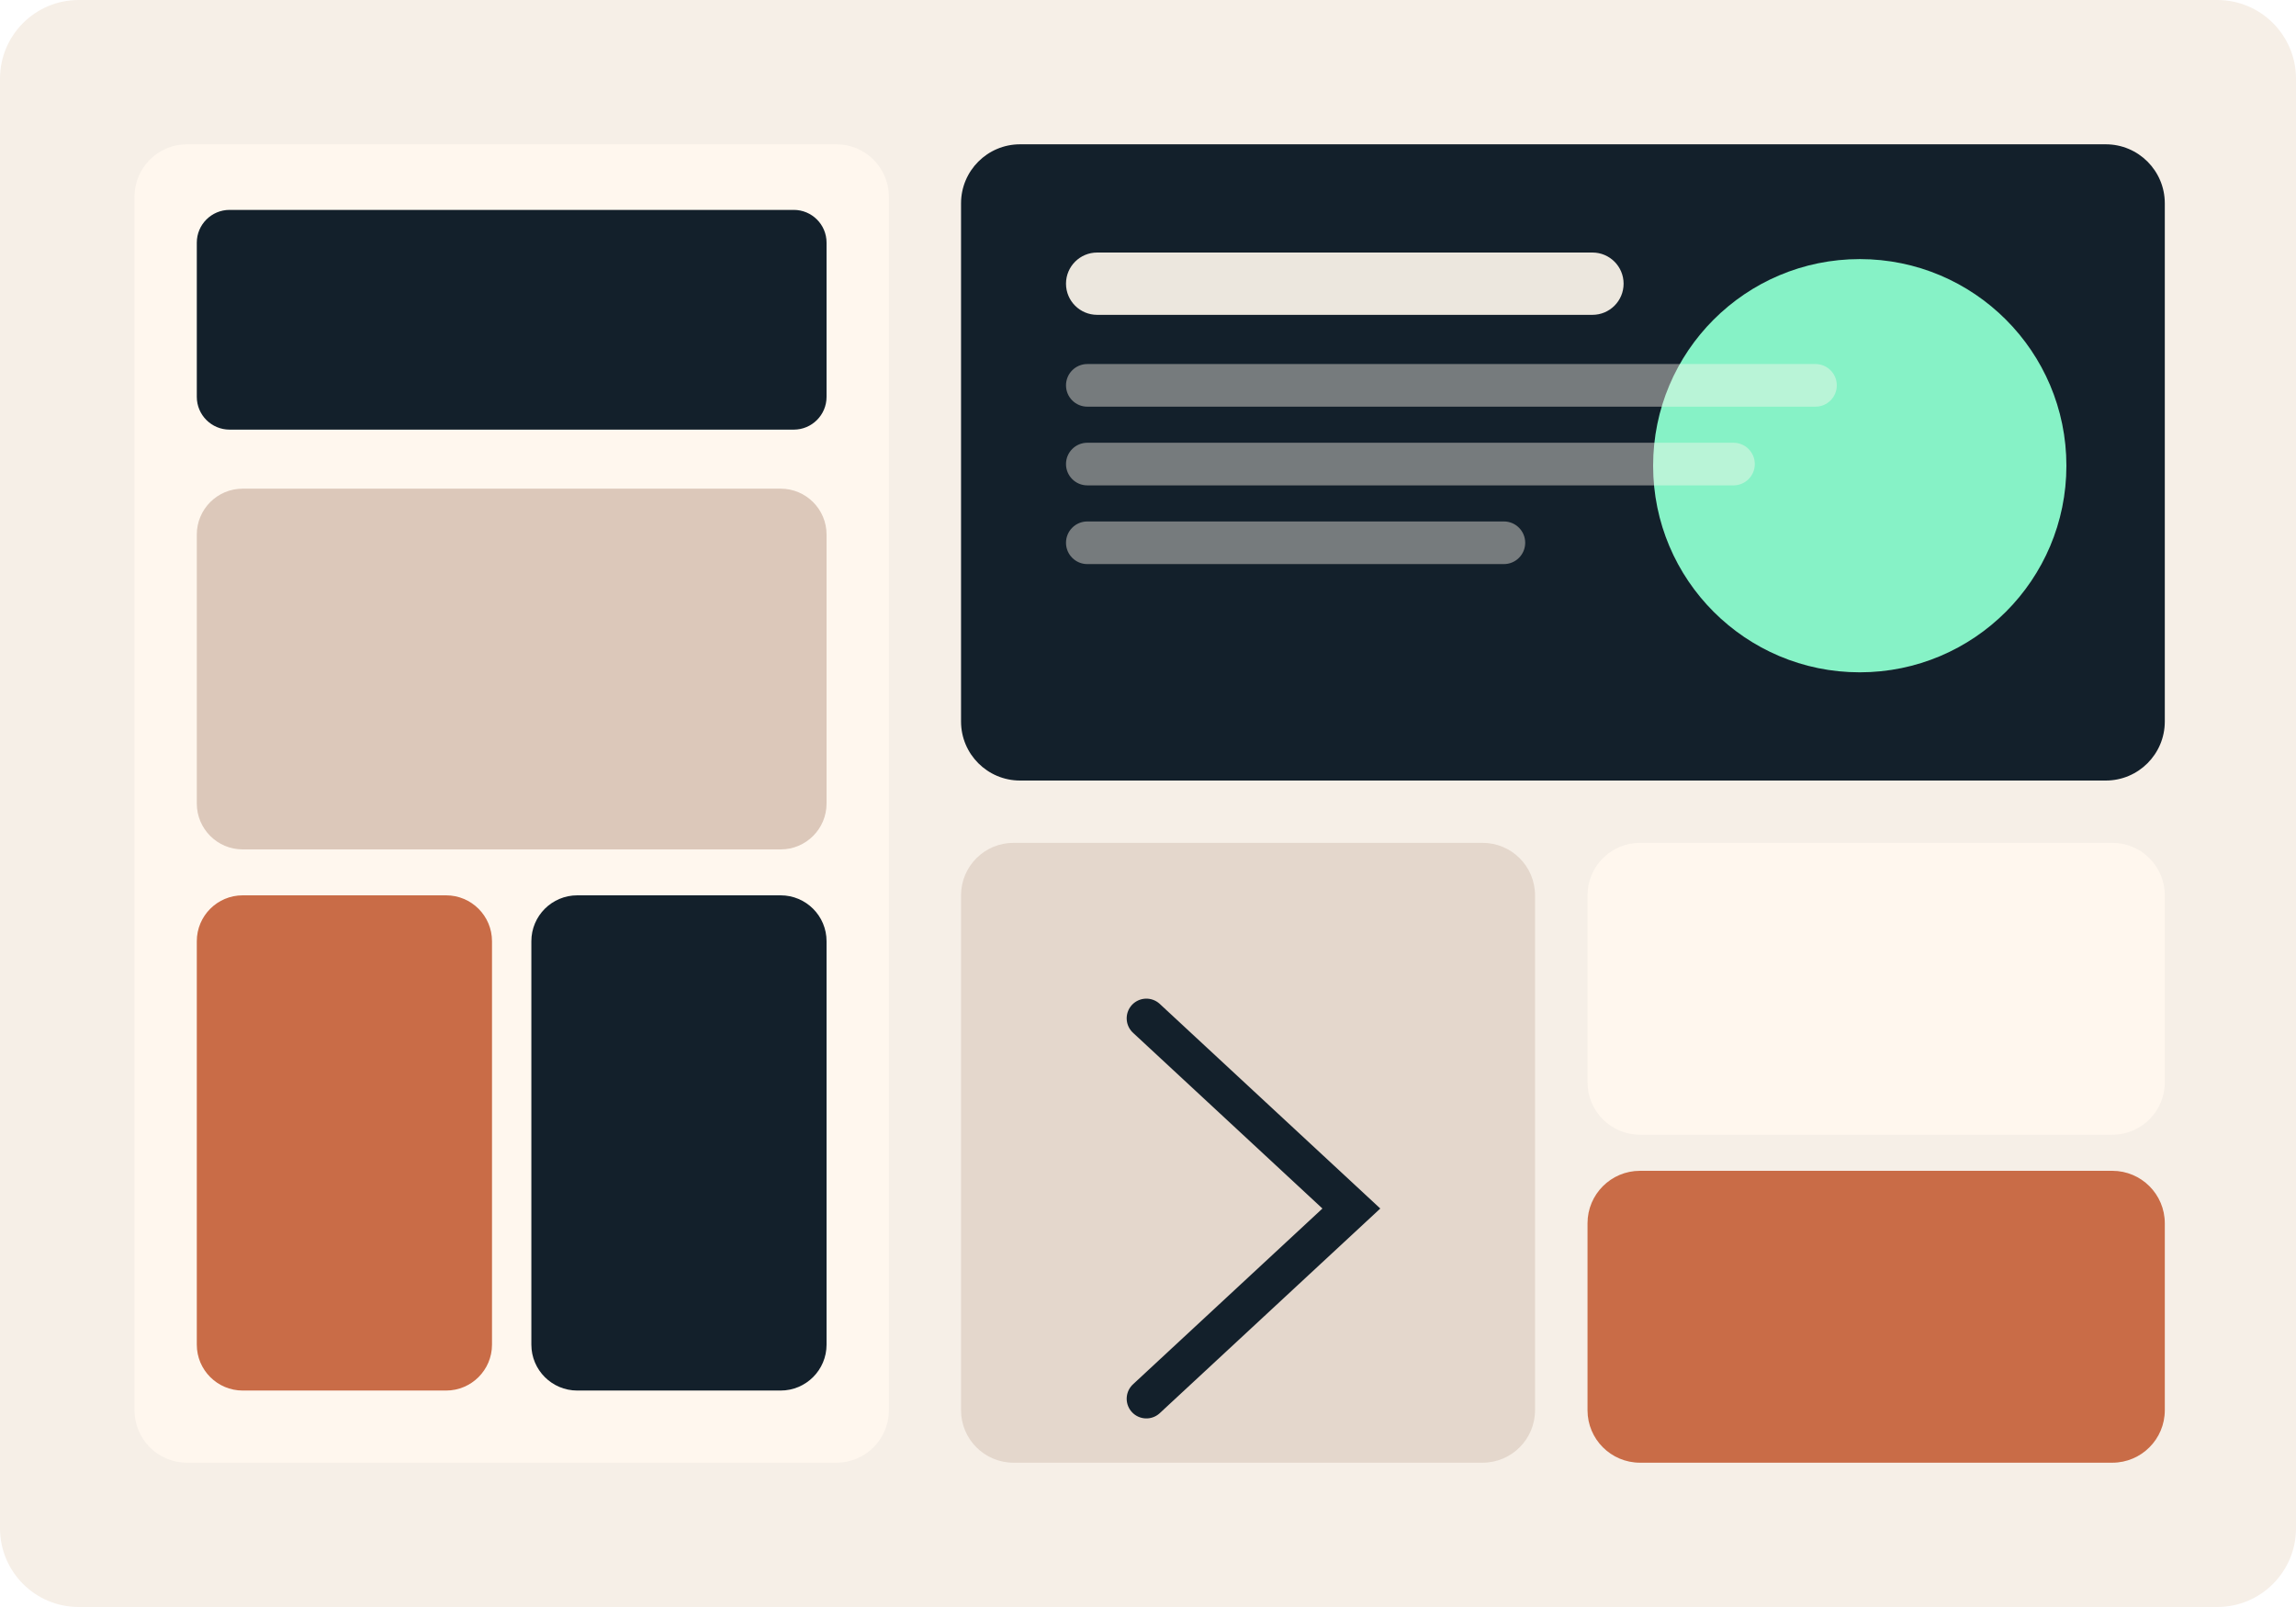
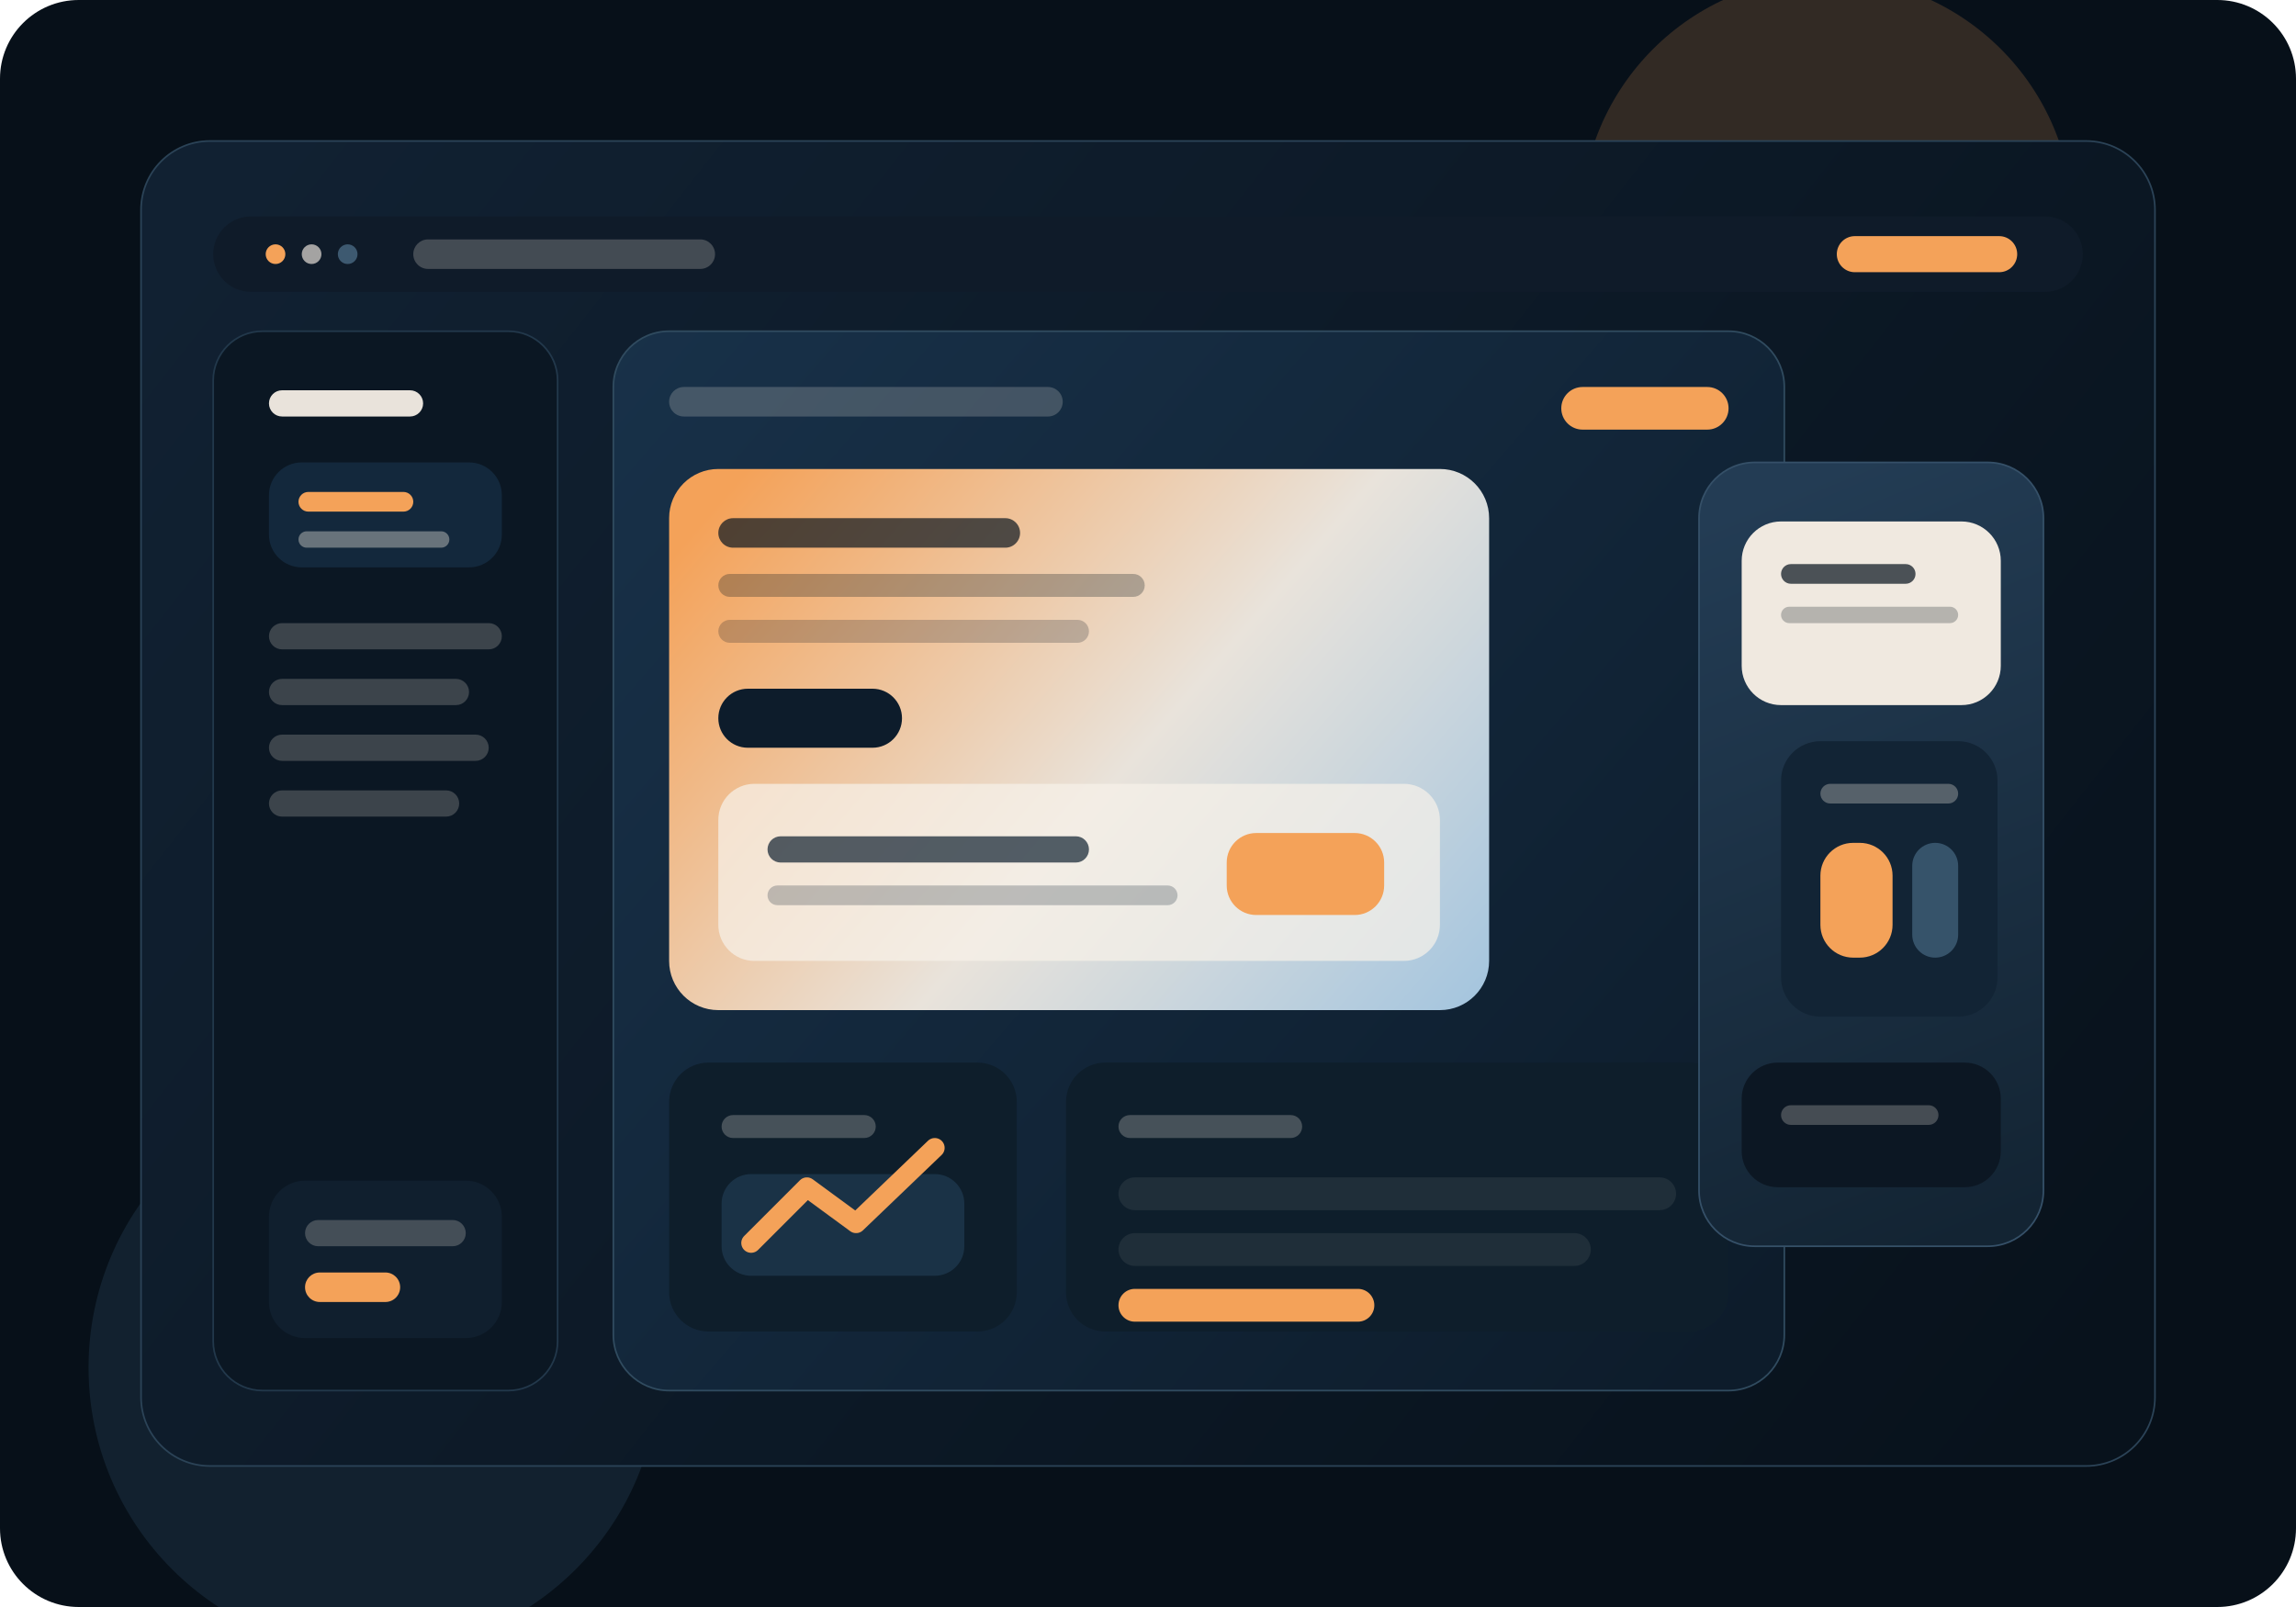
<svg xmlns="http://www.w3.org/2000/svg" width="1400" height="980" viewBox="0 0 1400 980" fill="none">
-   <rect width="1400" height="980" rx="48" fill="#F6EFE7" />
-   <rect x="82" y="88" width="460" height="804" rx="32" fill="#FFF7EE" />
-   <rect x="120" y="128" width="384" height="134" rx="20" fill="#13202B" />
-   <rect x="120" y="298" width="384" height="220" rx="28" fill="#DCC8BA" />
-   <rect x="120" y="546" width="180" height="302" rx="28" fill="#C96C47" />
-   <rect x="324" y="546" width="180" height="302" rx="28" fill="#13202B" />
-   <rect x="586" y="88" width="734" height="388" rx="36" fill="#13202B" />
-   <circle cx="1134" cy="284" r="126" fill="#86F2C6" />
-   <rect x="650" y="154" width="340" height="38" rx="19" fill="#FFF7EE" fill-opacity="0.92" />
-   <rect x="650" y="222" width="470" height="26" rx="13" fill="#FFF7EE" fill-opacity="0.42" />
-   <rect x="650" y="270" width="420" height="26" rx="13" fill="#FFF7EE" fill-opacity="0.42" />
-   <rect x="650" y="318" width="280" height="26" rx="13" fill="#FFF7EE" fill-opacity="0.42" />
-   <rect x="586" y="514" width="350" height="378" rx="32" fill="#E4D7CC" />
-   <rect x="968" y="514" width="352" height="178" rx="32" fill="#FFF7EE" />
-   <rect x="968" y="714" width="352" height="178" rx="32" fill="#C96C47" />
-   <path d="M699 621L824 737L699 853" stroke="#13202B" stroke-width="24" stroke-linecap="round" />
+   <defs>
+     <linearGradient id="bg-primary" x1="162" y1="78" x2="1220" y2="910" gradientUnits="userSpaceOnUse">
+       <stop stop-color="#112132" />
+       <stop offset="1" stop-color="#08121C" />
+     </linearGradient>
+     <linearGradient id="hero-panel" x1="402" y1="166" x2="1100" y2="770" gradientUnits="userSpaceOnUse">
+       <stop stop-color="#183149" />
+       <stop offset="1" stop-color="#0D1C2B" />
+     </linearGradient>
+     <linearGradient id="hero-preview" x1="480" y1="258" x2="924" y2="642" gradientUnits="userSpaceOnUse">
+       <stop stop-color="#F4A259" />
+       <stop offset="0.5" stop-color="#E9E3DB" />
+       <stop offset="1" stop-color="#9BC1DF" />
+     </linearGradient>
+     <linearGradient id="hero-phone" x1="1038" y1="318" x2="1214" y2="748" gradientUnits="userSpaceOnUse">
+       <stop stop-color="#233C54" />
+       <stop offset="1" stop-color="#132433" />
+     </linearGradient>
+   </defs>
+   <rect width="1400" height="980" rx="48" fill="#071019" />
+   <circle cx="1114" cy="136" r="150" fill="#F4A259" fill-opacity="0.18" />
+   <circle cx="228" cy="834" r="174" fill="#4F7DA6" fill-opacity="0.16" />
+   <rect x="86" y="86" width="1228" height="808" rx="42" fill="url(#bg-primary)" stroke="#2B4357" />
+   <rect x="130" y="132" width="1140" height="46" rx="23" fill="#0F1B29" />
+   <circle cx="168" cy="155" r="6" fill="#F4A259" />
+   <circle cx="190" cy="155" r="6" fill="#E9E3DB" fill-opacity="0.68" />
+   <circle cx="212" cy="155" r="6" fill="#3D5970" />
+   <rect x="252" y="146" width="184" height="18" rx="9" fill="#E9E3DB" fill-opacity="0.24" />
+   <rect x="1120" y="144" width="110" height="22" rx="11" fill="#F4A259" />
+   <rect x="130" y="202" width="210" height="646" rx="30" fill="#0B1723" stroke="#22384B" />
+   <rect x="164" y="238" width="94" height="16" rx="8" fill="#E9E3DB" />
+   <rect x="164" y="282" width="142" height="64" rx="20" fill="#13283C" />
+   <rect x="182" y="300" width="70" height="12" rx="6" fill="#F4A259" />
+   <rect x="182" y="324" width="92" height="10" rx="5" fill="#E9E3DB" fill-opacity="0.4" />
+   <rect x="164" y="380" width="142" height="16" rx="8" fill="#E9E3DB" fill-opacity="0.22" />
+   <rect x="164" y="414" width="122" height="16" rx="8" fill="#E9E3DB" fill-opacity="0.22" />
+   <rect x="164" y="448" width="134" height="16" rx="8" fill="#E9E3DB" fill-opacity="0.22" />
+   <rect x="164" y="482" width="116" height="16" rx="8" fill="#E9E3DB" fill-opacity="0.22" />
+   <rect x="164" y="720" width="142" height="96" rx="22" fill="#101F2E" />
+   <rect x="186" y="744" width="98" height="16" rx="8" fill="#E9E3DB" fill-opacity="0.24" />
+   <rect x="186" y="776" width="58" height="18" rx="9" fill="#F4A259" />
+   <rect x="374" y="202" width="714" height="646" rx="34" fill="url(#hero-panel)" stroke="#304B5F" />
+   <rect x="408" y="236" width="240" height="18" rx="9" fill="#E9E3DB" fill-opacity="0.22" />
+   <rect x="952" y="236" width="102" height="26" rx="13" fill="#F4A259" />
+   <rect x="408" y="286" width="500" height="330" rx="30" fill="url(#hero-preview)" />
+   <rect x="438" y="316" width="184" height="18" rx="9" fill="#0A1620" fill-opacity="0.7" />
+   <rect x="438" y="350" width="260" height="14" rx="7" fill="#0A1620" fill-opacity="0.28" />
+   <rect x="438" y="378" width="226" height="14" rx="7" fill="#0A1620" fill-opacity="0.22" />
+   <rect x="438" y="420" width="112" height="36" rx="18" fill="#0D1C2B" />
+   <rect x="438" y="478" width="440" height="108" rx="22" fill="#F7F1E9" fill-opacity="0.72" />
+   <rect x="468" y="510" width="196" height="16" rx="8" fill="#0F2030" fill-opacity="0.7" />
+   <rect x="468" y="540" width="250" height="12" rx="6" fill="#0F2030" fill-opacity="0.24" />
+   <rect x="748" y="508" width="96" height="50" rx="18" fill="#F4A259" />
+   <rect x="408" y="648" width="212" height="164" rx="24" fill="#0E1E2B" />
+   <rect x="440" y="680" width="94" height="14" rx="7" fill="#E9E3DB" fill-opacity="0.26" />
+   <rect x="440" y="716" width="148" height="62" rx="18" fill="#1A3246" />
+   <path d="M458 758L492 724L522 746L570 700" stroke="#F4A259" stroke-width="12" stroke-linecap="round" stroke-linejoin="round" />
+   <rect x="650" y="648" width="404" height="164" rx="24" fill="#0E1E2B" />
+   <rect x="682" y="680" width="112" height="14" rx="7" fill="#E9E3DB" fill-opacity="0.26" />
+   <rect x="682" y="718" width="340" height="20" rx="10" fill="#E9E3DB" fill-opacity="0.08" />
+   <rect x="682" y="752" width="288" height="20" rx="10" fill="#E9E3DB" fill-opacity="0.08" />
+   <rect x="682" y="786" width="156" height="20" rx="10" fill="#F4A259" />
+   <g filter="url(#none)">
+     <rect x="1036" y="282" width="210" height="478" rx="34" fill="url(#hero-phone)" stroke="#355068" />
+     <rect x="1062" y="318" width="158" height="112" rx="24" fill="#F0E9E0" />
+     <rect x="1086" y="344" width="82" height="12" rx="6" fill="#0C1722" fill-opacity="0.72" />
+     <rect x="1086" y="370" width="108" height="10" rx="5" fill="#0C1722" fill-opacity="0.26" />
+     <rect x="1086" y="452" width="132" height="168" rx="24" fill="#122435" />
+     <rect x="1110" y="478" width="84" height="12" rx="6" fill="#E9E3DB" fill-opacity="0.32" />
+     <rect x="1110" y="514" width="44" height="70" rx="20" fill="#F4A259" />
+     <rect x="1166" y="514" width="28" height="70" rx="14" fill="#36536A" />
+     <rect x="1062" y="648" width="158" height="76" rx="22" fill="#0C1723" />
+     <rect x="1086" y="674" width="96" height="12" rx="6" fill="#E9E3DB" fill-opacity="0.26" />
+   </g>
</svg>
